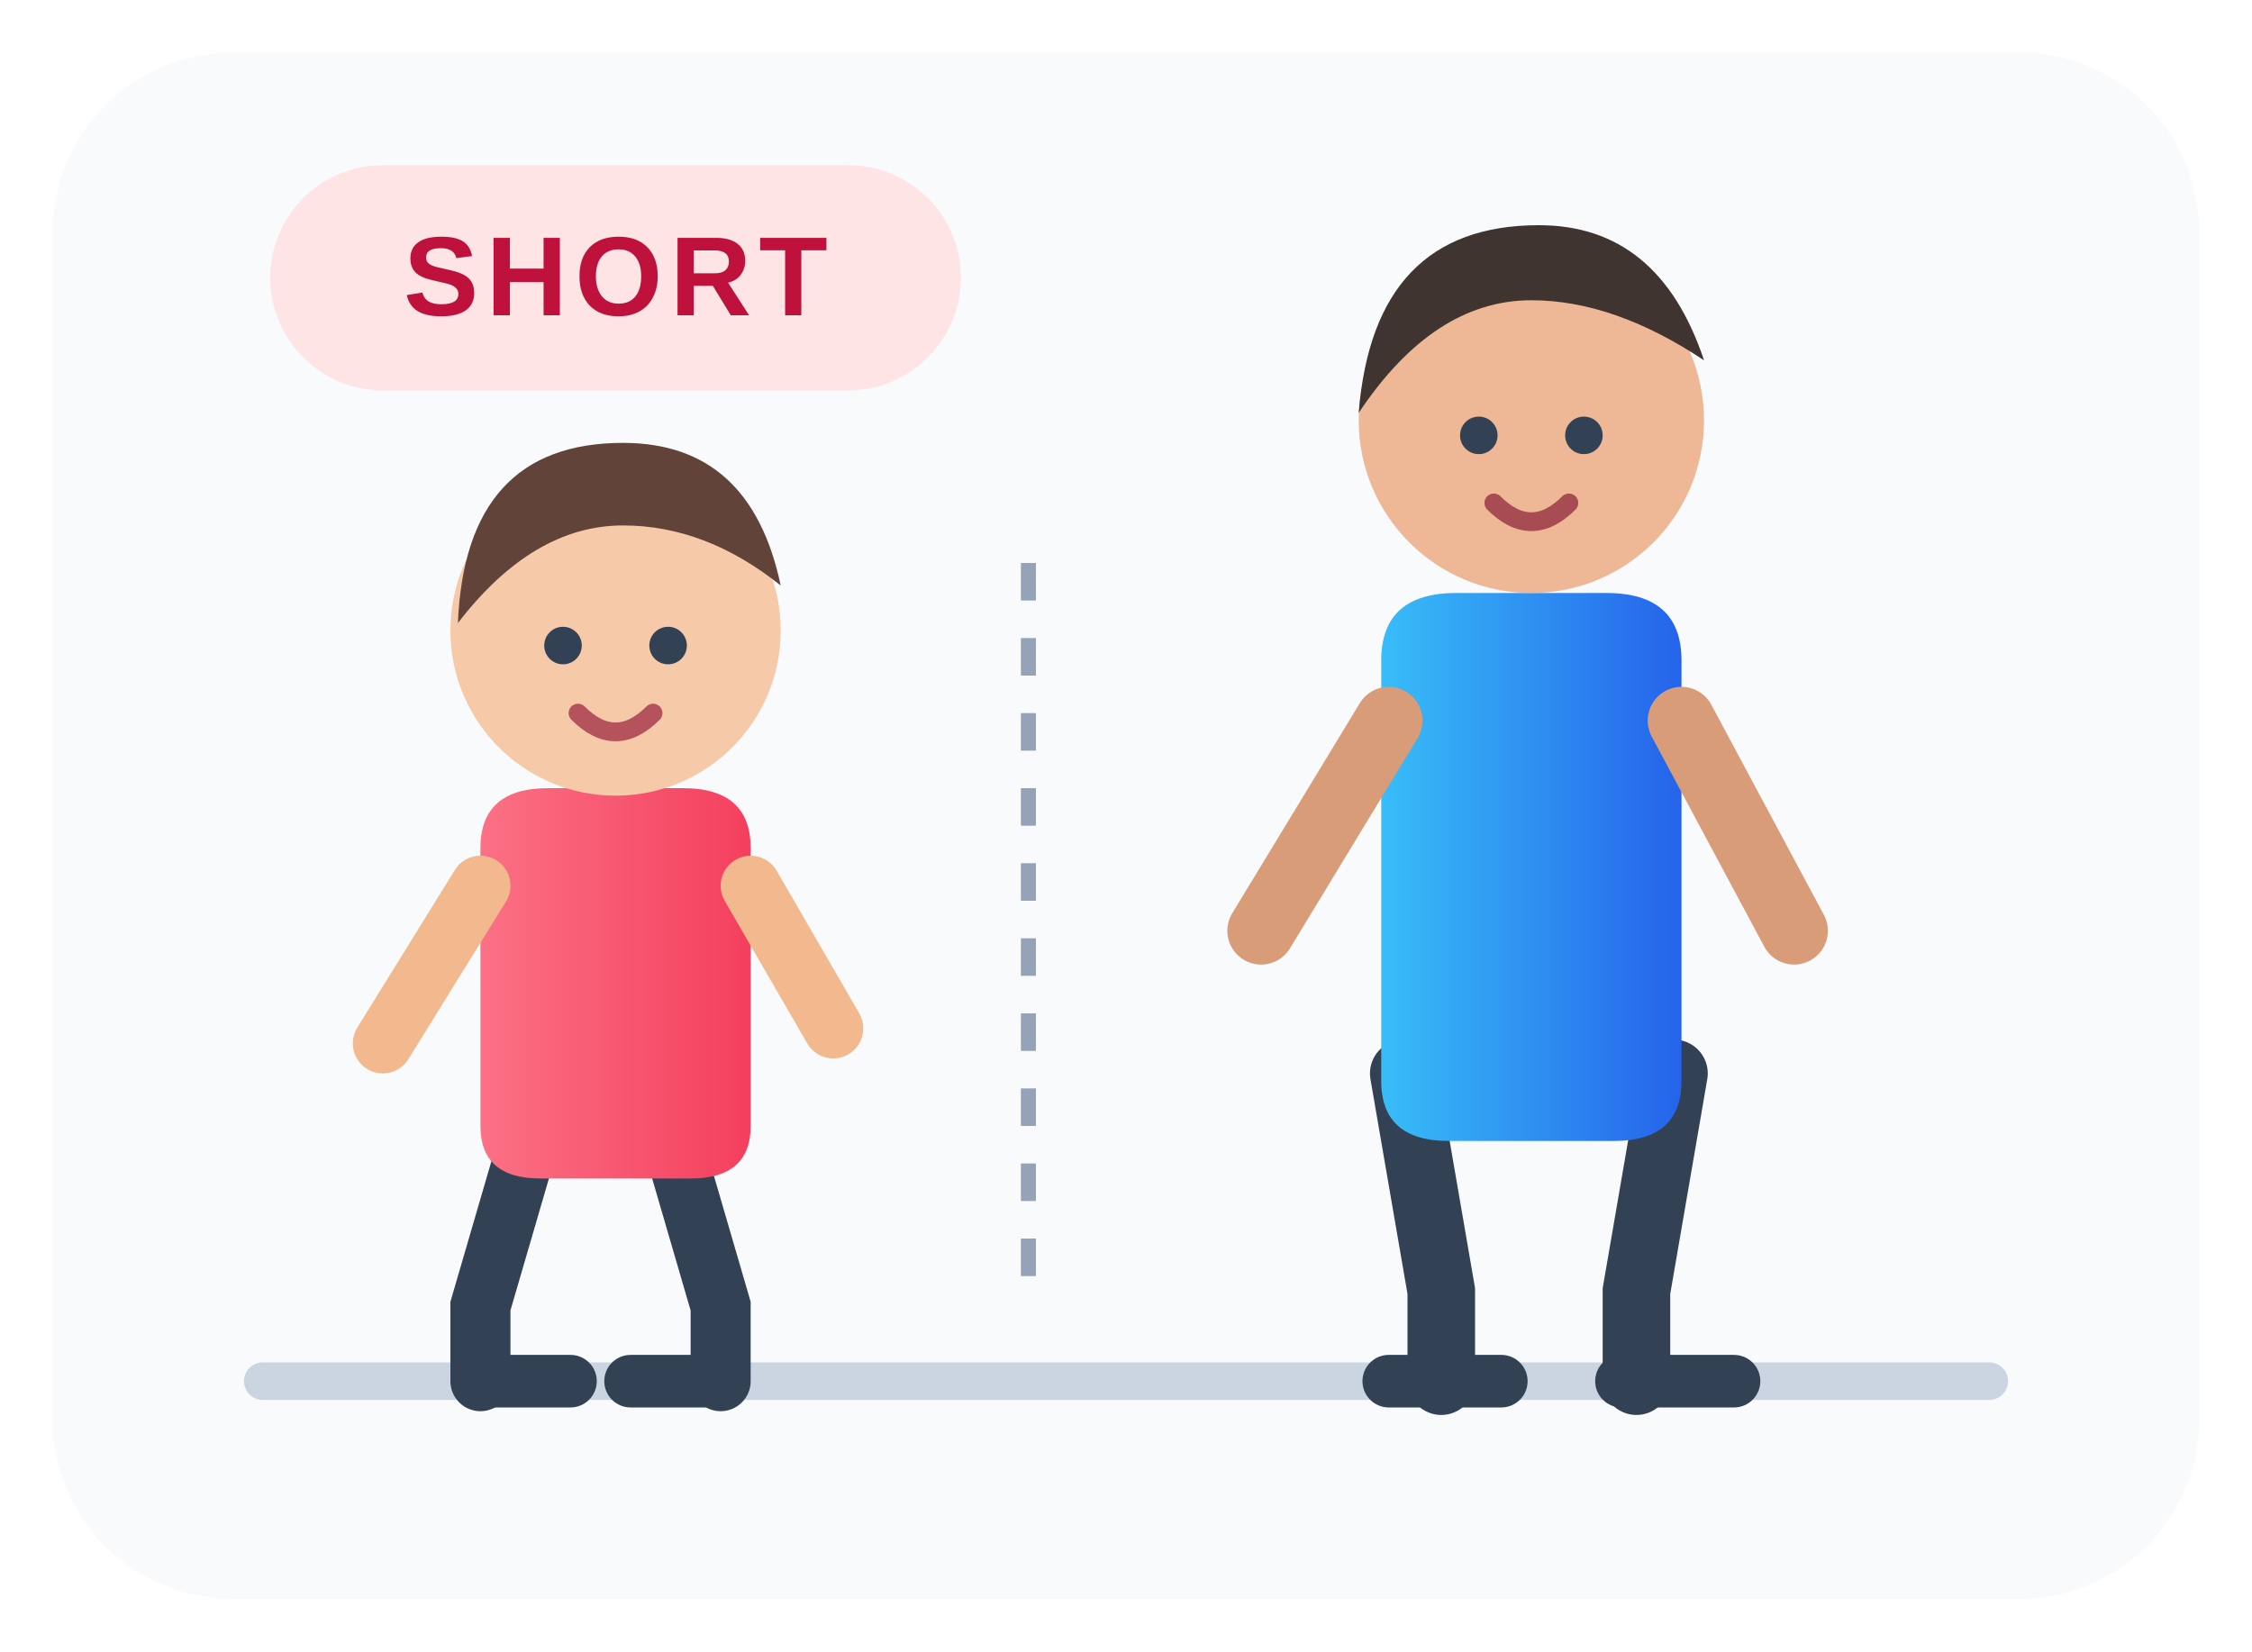
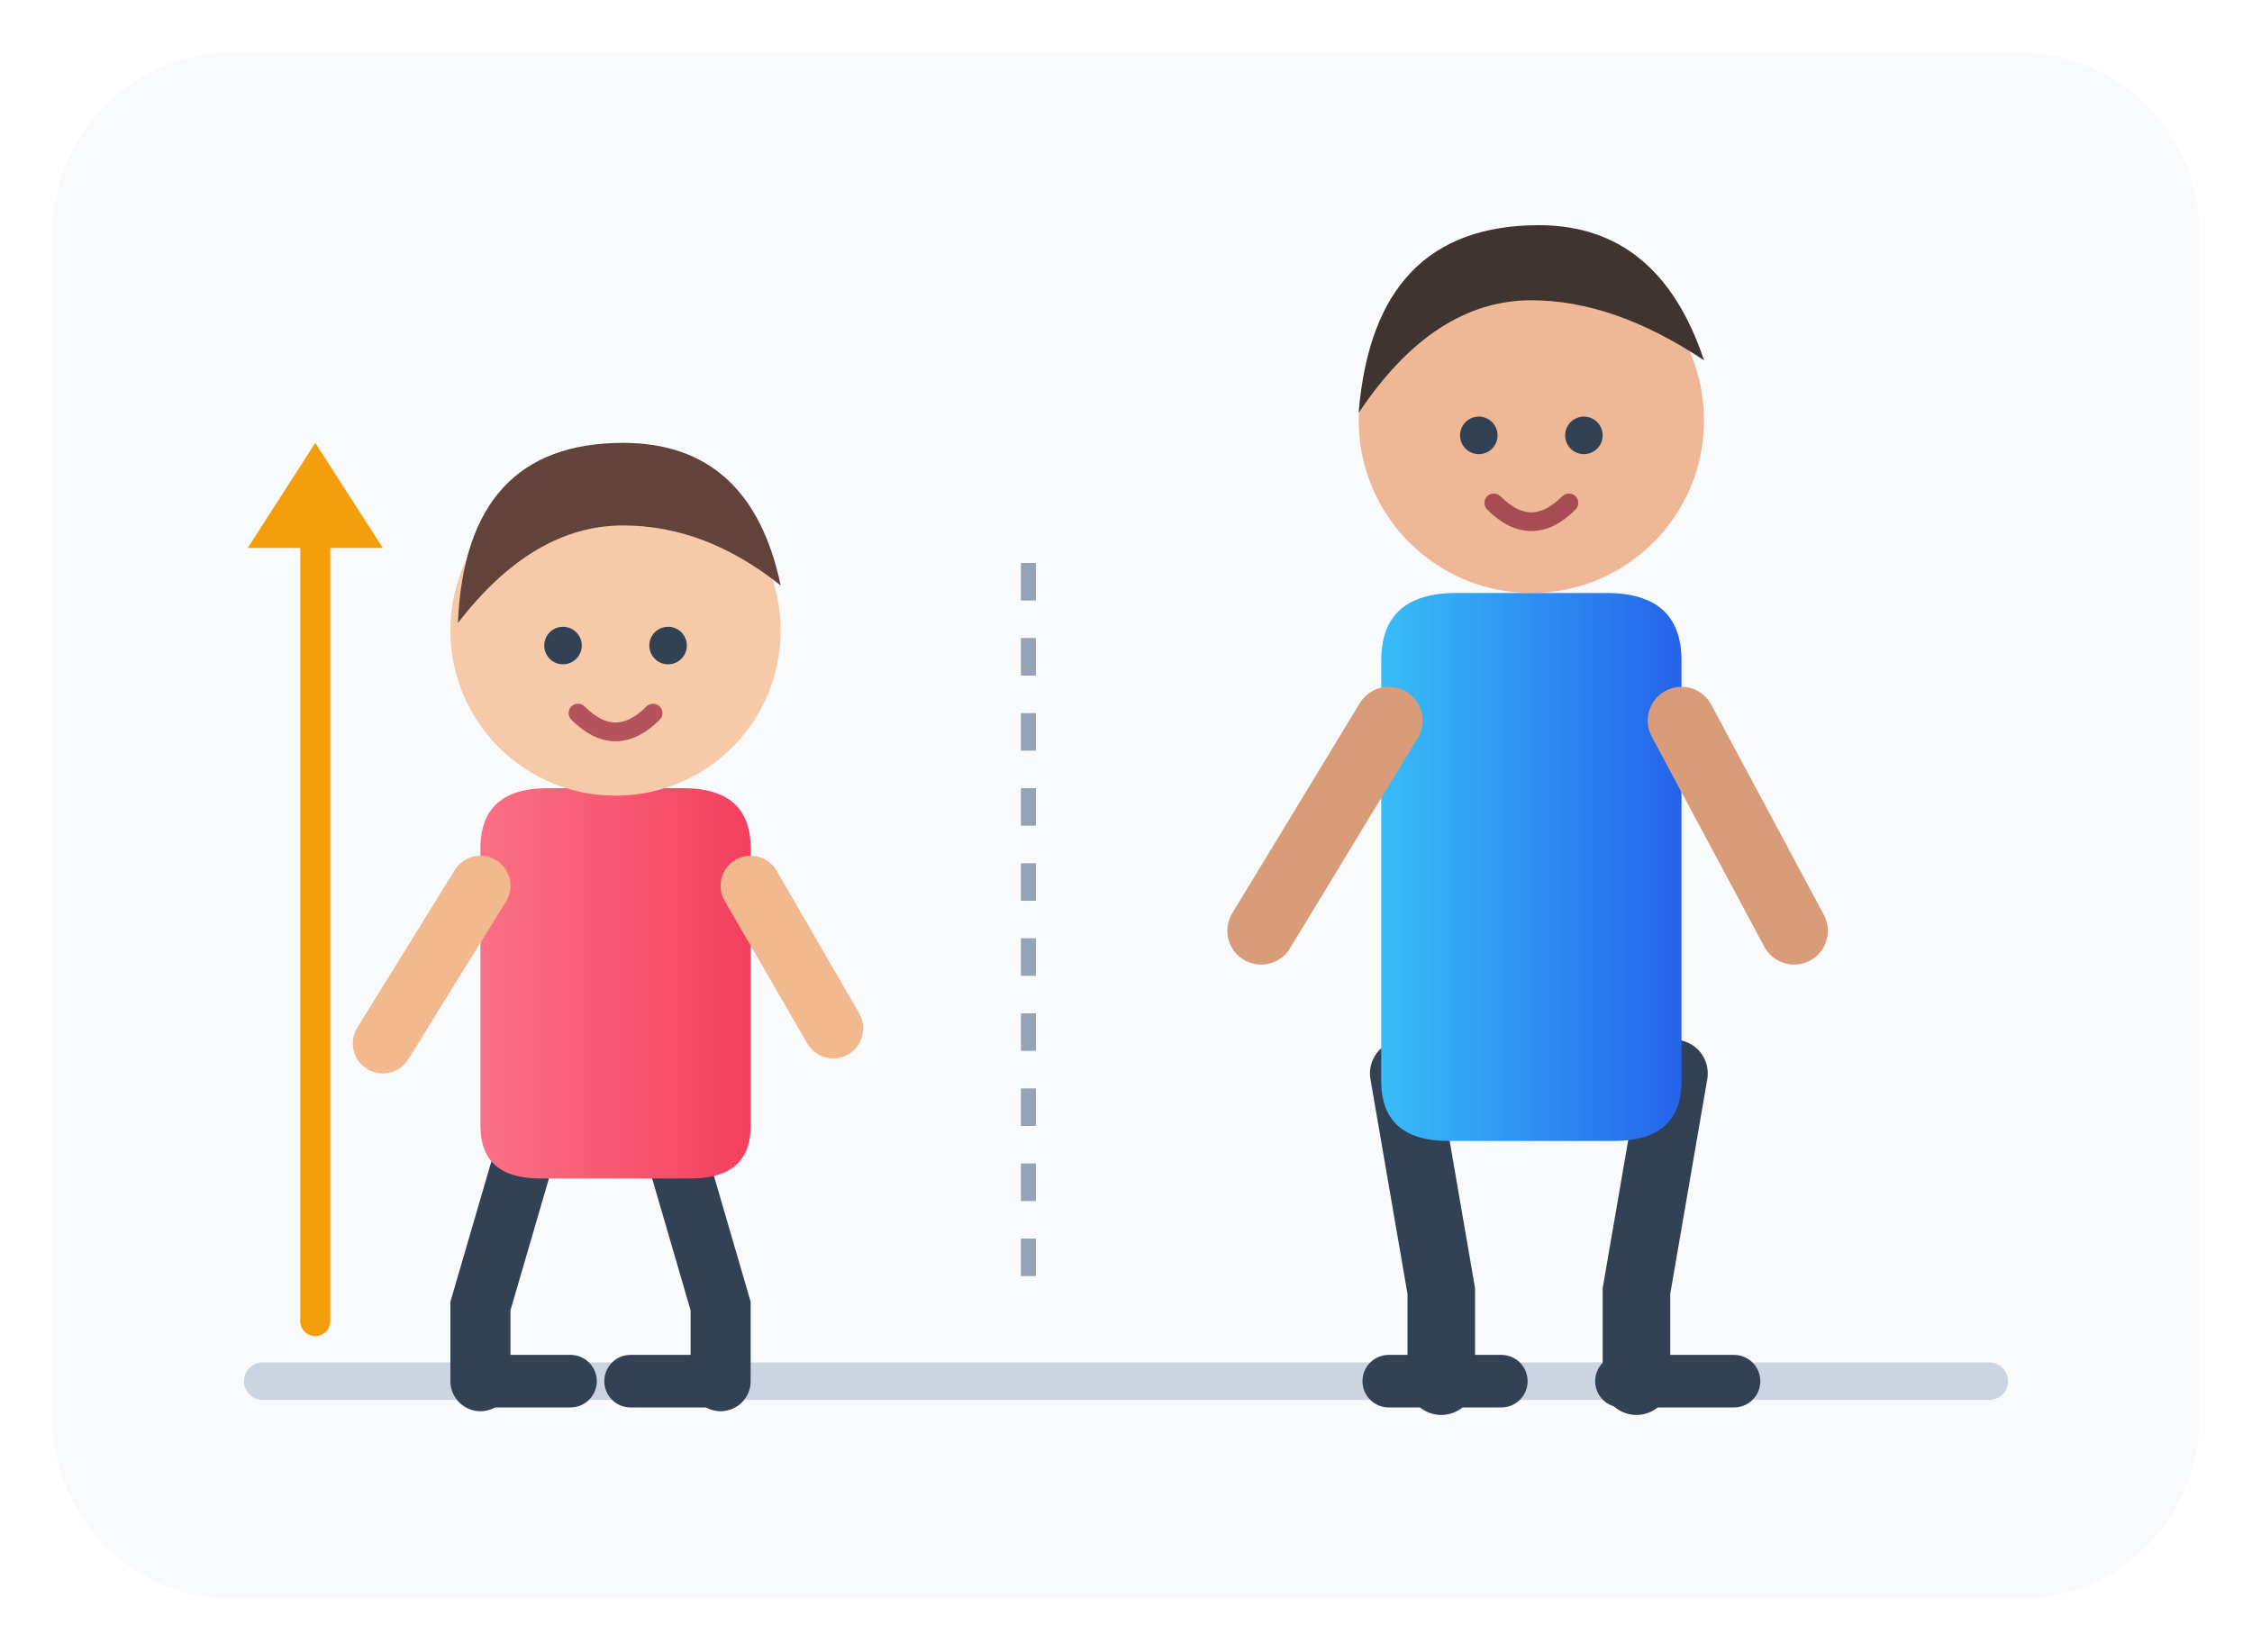
<svg xmlns="http://www.w3.org/2000/svg" viewBox="0 0 300 220" role="img" aria-labelledby="title">
  <defs>
    <linearGradient id="short-shirt" x1="0" x2="1">
      <stop offset="0" stop-color="#fb7185" />
      <stop offset="1" stop-color="#f43f5e" />
    </linearGradient>
    <linearGradient id="tall-shirt" x1="0" x2="1">
      <stop offset="0" stop-color="#38bdf8" />
      <stop offset="1" stop-color="#2563eb" />
    </linearGradient>
  </defs>
  <rect x="7" y="7" width="286" height="206" rx="24" fill="#f8fafc" />
  <path d="M35 184H265" stroke="#cbd5e1" stroke-width="5" stroke-linecap="round" />
+   <path d="M42 176V66" fill="none" stroke="#f59e0b" stroke-width="4" stroke-linecap="round" />
+   <path d="m33 73 9-14 9 14Z" fill="#f59e0b" />
  <path d="M64 184v-10l7-24m25 34v-10l-7-24" fill="none" stroke="#334155" stroke-width="8" stroke-linecap="round" />
  <path d="M64 184h12m8 0h12" stroke="#334155" stroke-width="7" stroke-linecap="round" />
  <path d="M64 113q0-8 9-8h18q9 0 9 8v37q0 7-8 7H72q-8 0-8-7Z" fill="url(#short-shirt)" />
  <path d="M64 118 51 139m49-21 11 19" fill="none" stroke="#f2b98f" stroke-width="8" stroke-linecap="round" />
  <circle cx="82" cy="84" r="22" fill="#f6c9a8" />
  <path d="M61 83q1-24 22-24 17 0 21 19-10-8-21-8-12 0-22 13Z" fill="#62433a" />
  <circle cx="75" cy="86" r="2.5" fill="#334155" />
  <circle cx="89" cy="86" r="2.5" fill="#334155" />
  <path d="M77 95q5 5 10 0" fill="none" stroke="#b4535b" stroke-width="2.5" stroke-linecap="round" />
  <path d="M192 184v-12l-5-29m31 41v-12l5-29" fill="none" stroke="#334155" stroke-width="9" stroke-linecap="round" />
  <path d="M185 184h15m16 0h15" stroke="#334155" stroke-width="7" stroke-linecap="round" />
  <path d="M184 88q0-9 10-9h20q10 0 10 9v56q0 8-9 8h-22q-9 0-9-8Z" fill="url(#tall-shirt)" />
  <path d="m185 96-17 28m56-28 15 28" fill="none" stroke="#d99c78" stroke-width="9" stroke-linecap="round" />
  <circle cx="204" cy="56" r="23" fill="#eeb795" />
  <path d="M181 55q2-25 24-25 16 0 22 18-12-8-23-8-13 0-23 15Z" fill="#3f342f" />
  <circle cx="197" cy="58" r="2.5" fill="#334155" />
  <circle cx="211" cy="58" r="2.5" fill="#334155" />
  <path d="M199 67q5 5 10 0" fill="none" stroke="#a84c54" stroke-width="2.5" stroke-linecap="round" />
-   <rect x="36" y="22" width="92" height="30" rx="15" fill="#ffe4e6" />
-   <text x="82" y="42" text-anchor="middle" font-family="Arial,sans-serif" font-size="15" font-weight="700" letter-spacing="1" fill="#be123c">SHORT</text>
  <path d="M137 75v100" stroke="#94a3b8" stroke-width="2" stroke-dasharray="5 5" />
</svg>
